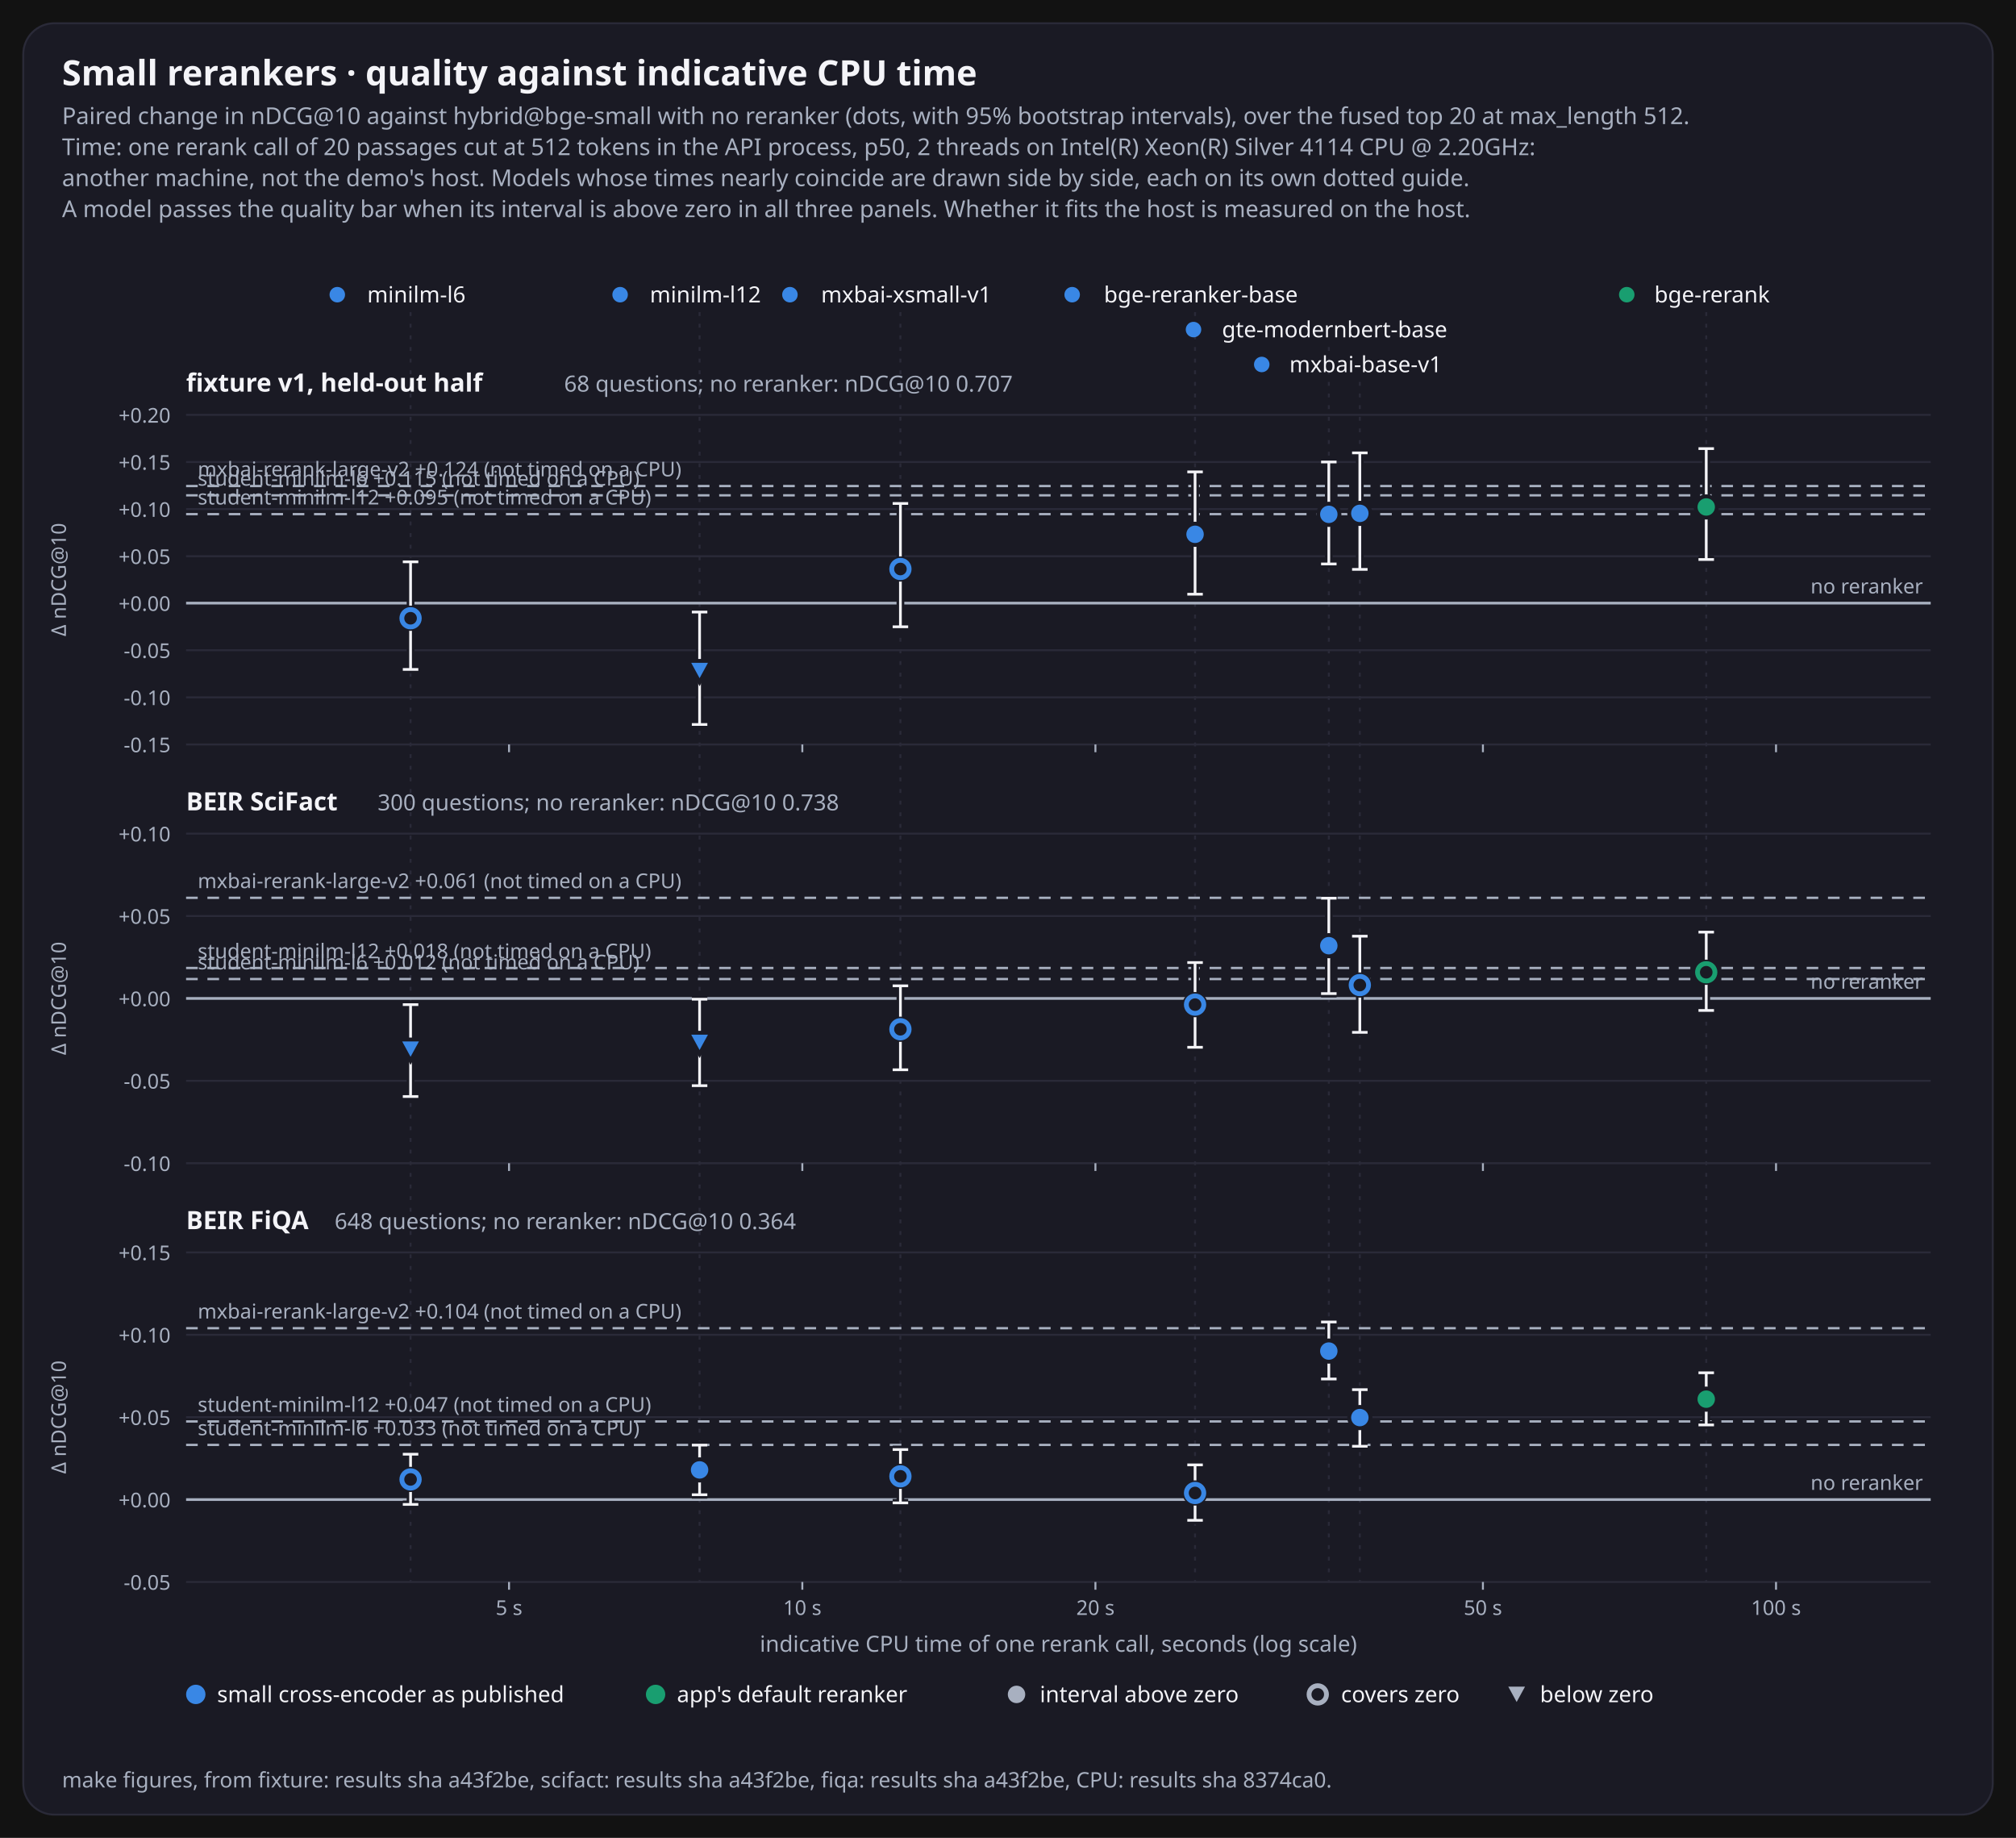
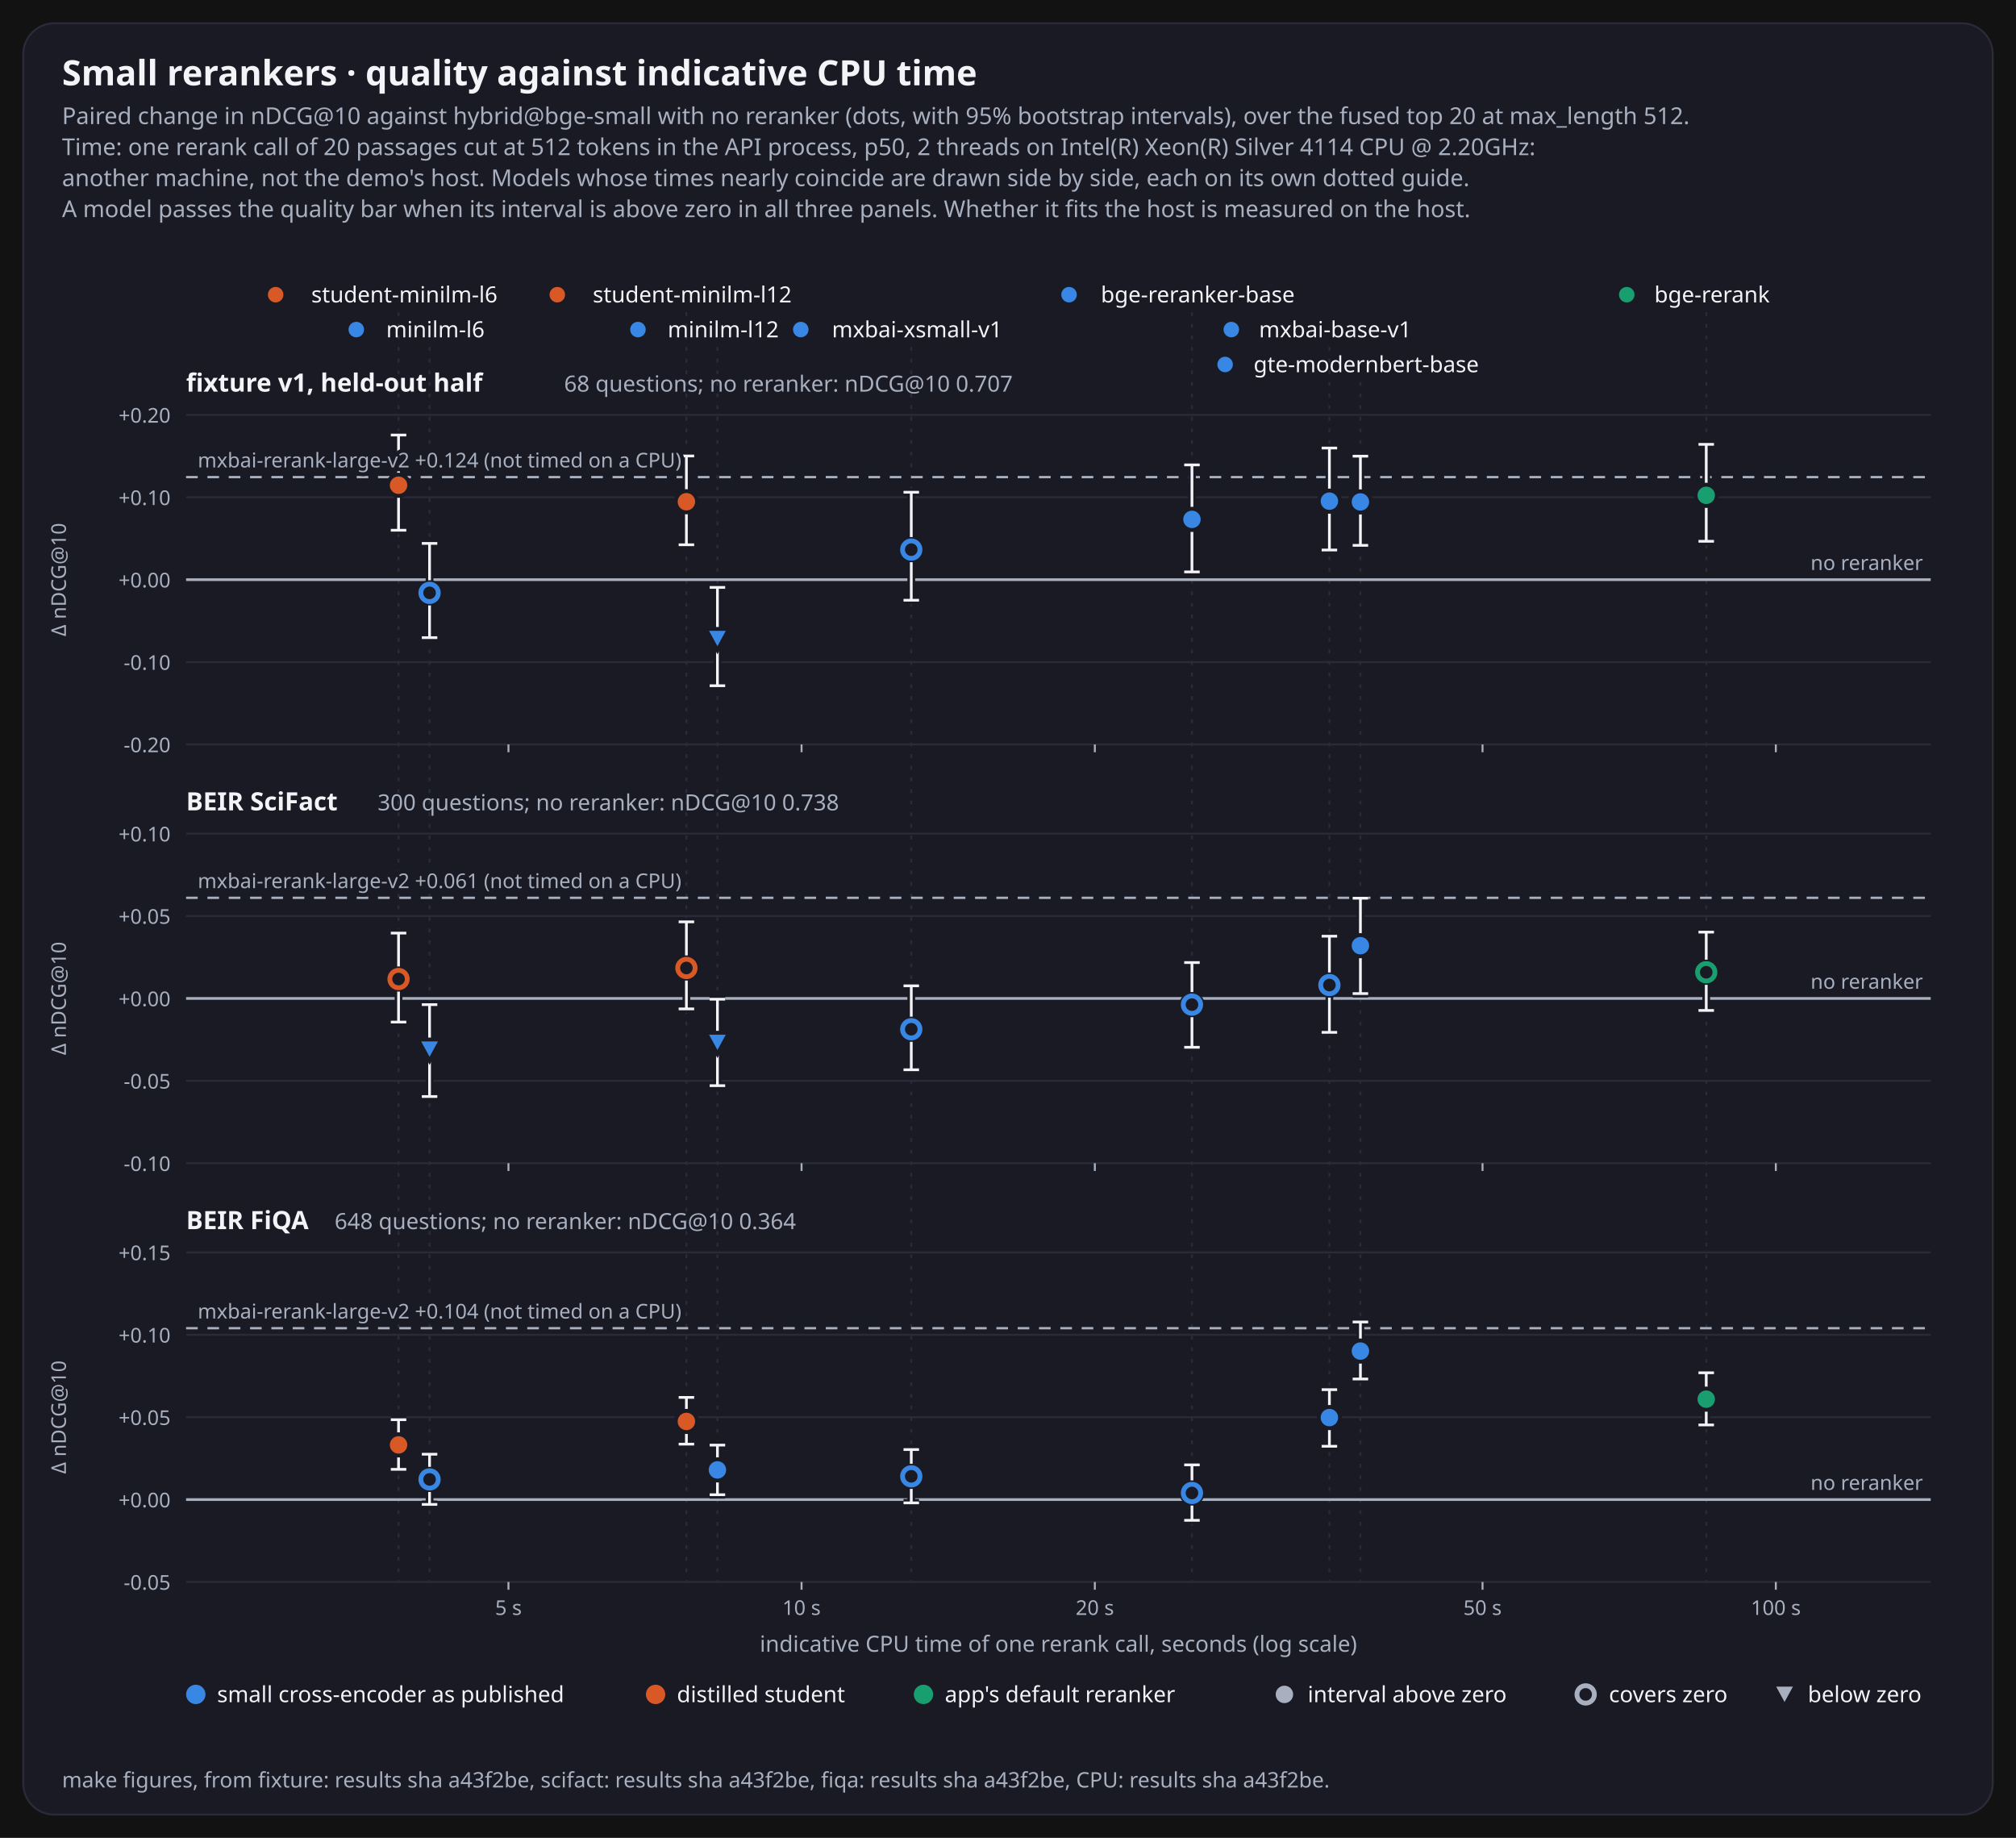
<svg xmlns="http://www.w3.org/2000/svg" width="1040" height="948" viewBox="0 0 1040 948" role="img" aria-label="Small rerankers  ·  quality against indicative CPU time">
  <rect width="1040" height="948" fill="#121212" />
  <rect x="12" y="12" width="1016" height="924" rx="16" fill="#1A1A24" stroke="#2A2A38" />
  <text x="32" y="44" fill="#F4F4F8" font-family="ui-sans-serif, system-ui, sans-serif" font-size="18" font-weight="700">Small rerankers  ·  quality against indicative CPU time</text>
  <text x="32" y="64" fill="#A8B0C0" font-family="ui-sans-serif, system-ui, sans-serif" font-size="12">Paired change in nDCG@10 against hybrid@bge-small with no reranker (dots, with 95% bootstrap intervals), over the fused top 20 at max_length 512.</text>
  <text x="32" y="80" fill="#A8B0C0" font-family="ui-sans-serif, system-ui, sans-serif" font-size="12">Time: one rerank call of 20 passages cut at 512 tokens in the API process, p50, 2 threads on Intel(R) Xeon(R) Silver 4114 CPU @ 2.20GHz:</text>
  <text x="32" y="96" fill="#A8B0C0" font-family="ui-sans-serif, system-ui, sans-serif" font-size="12">another machine, not the demo's host. Models whose times nearly coincide are drawn side by side, each on its own dotted guide.</text>
  <text x="32" y="112" fill="#A8B0C0" font-family="ui-sans-serif, system-ui, sans-serif" font-size="12">A model passes the quality bar when its interval is above zero in all three panels. Whether it fits the host is measured on the host.</text>
-   <line x1="211.8" y1="161" x2="211.8" y2="816" stroke="#2A2A38" stroke-width="1" stroke-dasharray="2 4" />
-   <circle cx="174.0" cy="152" r="4" fill="#3987E5" />
-   <text x="214.8" y="156" text-anchor="middle" fill="#F4F4F8" font-family="ui-sans-serif, system-ui, sans-serif" font-size="11.5">minilm-l6</text>
-   <line x1="360.9" y1="161" x2="360.9" y2="816" stroke="#2A2A38" stroke-width="1" stroke-dasharray="2 4" />
-   <circle cx="319.9" cy="152" r="4" fill="#3987E5" />
-   <text x="363.9" y="156" text-anchor="middle" fill="#F4F4F8" font-family="ui-sans-serif, system-ui, sans-serif" font-size="11.5">minilm-l12</text>
-   <line x1="464.5" y1="161" x2="464.5" y2="816" stroke="#2A2A38" stroke-width="1" stroke-dasharray="2 4" />
-   <circle cx="407.5" cy="152" r="4" fill="#3987E5" />
-   <text x="467.5" y="156" text-anchor="middle" fill="#F4F4F8" font-family="ui-sans-serif, system-ui, sans-serif" font-size="11.5">mxbai-xsmall-v1</text>
-   <line x1="616.5" y1="161" x2="616.5" y2="816" stroke="#2A2A38" stroke-width="1" stroke-dasharray="2 4" />
-   <circle cx="553.1" cy="152" r="4" fill="#3987E5" />
-   <text x="619.5" y="156" text-anchor="middle" fill="#F4F4F8" font-family="ui-sans-serif, system-ui, sans-serif" font-size="11.5">bge-reranker-base</text>
-   <line x1="685.5" y1="179" x2="685.5" y2="816" stroke="#2A2A38" stroke-width="1" stroke-dasharray="2 4" />
-   <circle cx="615.7" cy="170" r="4" fill="#3987E5" />
-   <text x="688.5" y="174" text-anchor="middle" fill="#F4F4F8" font-family="ui-sans-serif, system-ui, sans-serif" font-size="11.5">gte-modernbert-base</text>
-   <line x1="701.5" y1="197" x2="701.5" y2="816" stroke="#2A2A38" stroke-width="1" stroke-dasharray="2 4" />
-   <circle cx="650.9" cy="188" r="4" fill="#3987E5" />
-   <text x="704.5" y="192" text-anchor="middle" fill="#F4F4F8" font-family="ui-sans-serif, system-ui, sans-serif" font-size="11.5">mxbai-base-v1</text>
+   <line x1="205.6" y1="161" x2="205.6" y2="816" stroke="#2A2A38" stroke-width="1" stroke-dasharray="2 4" />
+   <circle cx="142.2" cy="152" r="4" fill="#D95926" />
+   <text x="208.6" y="156" text-anchor="middle" fill="#F4F4F8" font-family="ui-sans-serif, system-ui, sans-serif" font-size="11.5">student-minilm-l6</text>
+   <line x1="221.6" y1="179" x2="221.6" y2="816" stroke="#2A2A38" stroke-width="1" stroke-dasharray="2 4" />
+   <circle cx="183.8" cy="170" r="4" fill="#3987E5" />
+   <text x="224.6" y="174" text-anchor="middle" fill="#F4F4F8" font-family="ui-sans-serif, system-ui, sans-serif" font-size="11.5">minilm-l6</text>
+   <line x1="354.1" y1="161" x2="354.1" y2="816" stroke="#2A2A38" stroke-width="1" stroke-dasharray="2 4" />
+   <circle cx="287.5" cy="152" r="4" fill="#D95926" />
+   <text x="357.1" y="156" text-anchor="middle" fill="#F4F4F8" font-family="ui-sans-serif, system-ui, sans-serif" font-size="11.5">student-minilm-l12</text>
+   <line x1="370.1" y1="179" x2="370.1" y2="816" stroke="#2A2A38" stroke-width="1" stroke-dasharray="2 4" />
+   <circle cx="329.1" cy="170" r="4" fill="#3987E5" />
+   <text x="373.1" y="174" text-anchor="middle" fill="#F4F4F8" font-family="ui-sans-serif, system-ui, sans-serif" font-size="11.5">minilm-l12</text>
+   <line x1="470.1" y1="179" x2="470.1" y2="816" stroke="#2A2A38" stroke-width="1" stroke-dasharray="2 4" />
+   <circle cx="413.1" cy="170" r="4" fill="#3987E5" />
+   <text x="473.1" y="174" text-anchor="middle" fill="#F4F4F8" font-family="ui-sans-serif, system-ui, sans-serif" font-size="11.5">mxbai-xsmall-v1</text>
+   <line x1="614.9" y1="161" x2="614.9" y2="816" stroke="#2A2A38" stroke-width="1" stroke-dasharray="2 4" />
+   <circle cx="551.5" cy="152" r="4" fill="#3987E5" />
+   <text x="617.9" y="156" text-anchor="middle" fill="#F4F4F8" font-family="ui-sans-serif, system-ui, sans-serif" font-size="11.5">bge-reranker-base</text>
+   <line x1="685.8" y1="179" x2="685.8" y2="816" stroke="#2A2A38" stroke-width="1" stroke-dasharray="2 4" />
+   <circle cx="635.2" cy="170" r="4" fill="#3987E5" />
+   <text x="688.8" y="174" text-anchor="middle" fill="#F4F4F8" font-family="ui-sans-serif, system-ui, sans-serif" font-size="11.5">mxbai-base-v1</text>
+   <line x1="701.8" y1="197" x2="701.8" y2="816" stroke="#2A2A38" stroke-width="1" stroke-dasharray="2 4" />
+   <circle cx="632.0" cy="188" r="4" fill="#3987E5" />
+   <text x="704.8" y="192" text-anchor="middle" fill="#F4F4F8" font-family="ui-sans-serif, system-ui, sans-serif" font-size="11.5">gte-modernbert-base</text>
  <line x1="880.2" y1="161" x2="880.2" y2="816" stroke="#2A2A38" stroke-width="1" stroke-dasharray="2 4" />
  <circle cx="839.2" cy="152" r="4" fill="#199E70" />
  <text x="883.2" y="156" text-anchor="middle" fill="#F4F4F8" font-family="ui-sans-serif, system-ui, sans-serif" font-size="11.5">bge-rerank</text>
  <text x="96" y="202" fill="#F4F4F8" font-family="ui-sans-serif, system-ui, sans-serif" font-size="13" font-weight="700">fixture v1, held-out half</text>
  <text x="291.0" y="202" fill="#A8B0C0" font-family="ui-sans-serif, system-ui, sans-serif" font-size="11.5">68 questions; no reranker: nDCG@10 0.707</text>
  <line x1="96" y1="384.0" x2="996" y2="384.0" stroke="#2A2A38" stroke-width="1" />
-   <text x="88" y="388.0" text-anchor="end" fill="#A8B0C0" font-family="ui-sans-serif, system-ui, sans-serif" font-size="10.5">-0.15</text>
-   <line x1="96" y1="359.7" x2="996" y2="359.7" stroke="#2A2A38" stroke-width="1" />
-   <text x="88" y="363.7" text-anchor="end" fill="#A8B0C0" font-family="ui-sans-serif, system-ui, sans-serif" font-size="10.5">-0.10</text>
-   <line x1="96" y1="335.4" x2="996" y2="335.4" stroke="#2A2A38" stroke-width="1" />
-   <text x="88" y="339.4" text-anchor="end" fill="#A8B0C0" font-family="ui-sans-serif, system-ui, sans-serif" font-size="10.5">-0.05</text>
-   <line x1="96" y1="311.1" x2="996" y2="311.1" stroke="#A8B0C0" stroke-width="1.4" />
-   <text x="88" y="315.1" text-anchor="end" fill="#A8B0C0" font-family="ui-sans-serif, system-ui, sans-serif" font-size="10.5">+0.00</text>
-   <line x1="96" y1="286.9" x2="996" y2="286.9" stroke="#2A2A38" stroke-width="1" />
-   <text x="88" y="290.9" text-anchor="end" fill="#A8B0C0" font-family="ui-sans-serif, system-ui, sans-serif" font-size="10.5">+0.05</text>
-   <line x1="96" y1="262.6" x2="996" y2="262.6" stroke="#2A2A38" stroke-width="1" />
-   <text x="88" y="266.6" text-anchor="end" fill="#A8B0C0" font-family="ui-sans-serif, system-ui, sans-serif" font-size="10.5">+0.10</text>
-   <line x1="96" y1="238.3" x2="996" y2="238.3" stroke="#2A2A38" stroke-width="1" />
-   <text x="88" y="242.3" text-anchor="end" fill="#A8B0C0" font-family="ui-sans-serif, system-ui, sans-serif" font-size="10.5">+0.15</text>
+   <text x="88" y="388.0" text-anchor="end" fill="#A8B0C0" font-family="ui-sans-serif, system-ui, sans-serif" font-size="10.5">-0.20</text>
+   <line x1="96" y1="341.5" x2="996" y2="341.5" stroke="#2A2A38" stroke-width="1" />
+   <text x="88" y="345.5" text-anchor="end" fill="#A8B0C0" font-family="ui-sans-serif, system-ui, sans-serif" font-size="10.5">-0.10</text>
+   <line x1="96" y1="299.0" x2="996" y2="299.0" stroke="#A8B0C0" stroke-width="1.4" />
+   <text x="88" y="303.0" text-anchor="end" fill="#A8B0C0" font-family="ui-sans-serif, system-ui, sans-serif" font-size="10.5">+0.00</text>
+   <line x1="96" y1="256.5" x2="996" y2="256.5" stroke="#2A2A38" stroke-width="1" />
+   <text x="88" y="260.5" text-anchor="end" fill="#A8B0C0" font-family="ui-sans-serif, system-ui, sans-serif" font-size="10.5">+0.10</text>
  <line x1="96" y1="214.0" x2="996" y2="214.0" stroke="#2A2A38" stroke-width="1" />
  <text x="88" y="218.0" text-anchor="end" fill="#A8B0C0" font-family="ui-sans-serif, system-ui, sans-serif" font-size="10.5">+0.20</text>
-   <line x1="262.6" y1="384" x2="262.6" y2="388" stroke="#A8B0C0" stroke-width="1" />
-   <line x1="413.9" y1="384" x2="413.9" y2="388" stroke="#A8B0C0" stroke-width="1" />
-   <line x1="565.1" y1="384" x2="565.1" y2="388" stroke="#A8B0C0" stroke-width="1" />
-   <line x1="765.0" y1="384" x2="765.0" y2="388" stroke="#A8B0C0" stroke-width="1" />
-   <line x1="916.2" y1="384" x2="916.2" y2="388" stroke="#A8B0C0" stroke-width="1" />
-   <text x="992" y="306.1" text-anchor="end" fill="#A8B0C0" font-family="ui-sans-serif, system-ui, sans-serif" font-size="10.5">no reranker</text>
-   <line x1="96" y1="250.7" x2="996" y2="250.7" stroke="#A8B0C0" stroke-width="1.2" stroke-dasharray="6 5" />
-   <text x="102" y="245.7" fill="#A8B0C0" font-family="ui-sans-serif, system-ui, sans-serif" font-size="10.5">mxbai-rerank-large-v2 +0.124 (not timed on a CPU)</text>
-   <line x1="96" y1="255.5" x2="996" y2="255.5" stroke="#A8B0C0" stroke-width="1.2" stroke-dasharray="6 5" />
-   <text x="102" y="250.5" fill="#A8B0C0" font-family="ui-sans-serif, system-ui, sans-serif" font-size="10.5">student-minilm-l6 +0.115 (not timed on a CPU)</text>
-   <line x1="96" y1="265.2" x2="996" y2="265.2" stroke="#A8B0C0" stroke-width="1.2" stroke-dasharray="6 5" />
-   <text x="102" y="260.2" fill="#A8B0C0" font-family="ui-sans-serif, system-ui, sans-serif" font-size="10.5">student-minilm-l12 +0.095 (not timed on a CPU)</text>
-   <path d="M880.2,231.4V288.6M876.2,231.4H884.2M876.2,288.6H884.2" stroke="#1A1A24" stroke-width="4" fill="none" />
-   <path d="M880.2,231.4V288.6M876.2,231.4H884.2M876.2,288.6H884.2" stroke="#F4F4F8" stroke-width="1.4" fill="none" />
-   <circle cx="880.2" cy="261.5" r="5.5" fill="#199E70" stroke="#1A1A24" stroke-width="2" />
-   <path d="M211.8,289.8V345.3M207.8,289.8H215.8M207.8,345.3H215.8" stroke="#1A1A24" stroke-width="4" fill="none" />
-   <path d="M211.8,289.8V345.3M207.8,289.8H215.8M207.8,345.3H215.8" stroke="#F4F4F8" stroke-width="1.4" fill="none" />
-   <circle cx="211.8" cy="318.9" r="6.5" fill="#1A1A24" />
-   <circle cx="211.8" cy="318.9" r="4.5" fill="#1A1A24" stroke="#3987E5" stroke-width="2.5" />
-   <path d="M360.9,315.7V373.7M356.9,315.7H364.9M356.9,373.7H364.9" stroke="#1A1A24" stroke-width="4" fill="none" />
-   <path d="M360.9,315.7V373.7M356.9,315.7H364.9M356.9,373.7H364.9" stroke="#F4F4F8" stroke-width="1.4" fill="none" />
-   <polygon points="354.9,340.9 366.9,340.9 360.9,351.9" fill="#3987E5" stroke="#1A1A24" stroke-width="2" />
-   <path d="M464.5,259.7V323.3M460.5,259.7H468.5M460.5,323.3H468.5" stroke="#1A1A24" stroke-width="4" fill="none" />
-   <path d="M464.5,259.7V323.3M460.5,259.7H468.5M460.5,323.3H468.5" stroke="#F4F4F8" stroke-width="1.4" fill="none" />
-   <circle cx="464.5" cy="293.5" r="6.5" fill="#1A1A24" />
-   <circle cx="464.5" cy="293.5" r="4.5" fill="#1A1A24" stroke="#3987E5" stroke-width="2.5" />
-   <path d="M701.5,233.6V293.7M697.5,233.6H705.5M697.5,293.7H705.5" stroke="#1A1A24" stroke-width="4" fill="none" />
-   <path d="M701.5,233.6V293.7M697.5,233.6H705.5M697.5,293.7H705.5" stroke="#F4F4F8" stroke-width="1.4" fill="none" />
-   <circle cx="701.5" cy="264.8" r="5.5" fill="#3987E5" stroke="#1A1A24" stroke-width="2" />
-   <path d="M685.5,238.3V290.9M681.5,238.3H689.5M681.5,290.9H689.5" stroke="#1A1A24" stroke-width="4" fill="none" />
-   <path d="M685.5,238.3V290.9M681.5,238.3H689.5M681.5,290.9H689.5" stroke="#F4F4F8" stroke-width="1.4" fill="none" />
-   <circle cx="685.5" cy="265.3" r="5.5" fill="#3987E5" stroke="#1A1A24" stroke-width="2" />
-   <path d="M616.5,243.4V306.5M612.5,243.4H620.5M612.5,306.5H620.5" stroke="#1A1A24" stroke-width="4" fill="none" />
-   <path d="M616.5,243.4V306.5M612.5,243.4H620.5M612.5,306.5H620.5" stroke="#F4F4F8" stroke-width="1.4" fill="none" />
-   <circle cx="616.5" cy="275.6" r="5.5" fill="#3987E5" stroke="#1A1A24" stroke-width="2" />
+   <line x1="262.3" y1="384" x2="262.3" y2="388" stroke="#A8B0C0" stroke-width="1" />
+   <line x1="413.5" y1="384" x2="413.5" y2="388" stroke="#A8B0C0" stroke-width="1" />
+   <line x1="564.8" y1="384" x2="564.8" y2="388" stroke="#A8B0C0" stroke-width="1" />
+   <line x1="764.8" y1="384" x2="764.8" y2="388" stroke="#A8B0C0" stroke-width="1" />
+   <line x1="916.1" y1="384" x2="916.1" y2="388" stroke="#A8B0C0" stroke-width="1" />
+   <text x="992" y="294.0" text-anchor="end" fill="#A8B0C0" font-family="ui-sans-serif, system-ui, sans-serif" font-size="10.5">no reranker</text>
+   <line x1="96" y1="246.1" x2="996" y2="246.1" stroke="#A8B0C0" stroke-width="1.2" stroke-dasharray="6 5" />
+   <path d="M880.2,229.2V279.2M876.2,229.2H884.2M876.2,279.2H884.2" stroke="#1A1A24" stroke-width="4" fill="none" />
+   <path d="M880.2,229.2V279.2M876.2,229.2H884.2M876.2,279.2H884.2" stroke="#F4F4F8" stroke-width="1.4" fill="none" />
+   <circle cx="880.2" cy="255.5" r="5.5" fill="#199E70" stroke="#1A1A24" stroke-width="2" />
+   <path d="M221.6,280.3V328.9M217.6,280.3H225.6M217.6,328.9H225.6" stroke="#1A1A24" stroke-width="4" fill="none" />
+   <path d="M221.6,280.3V328.9M217.6,280.3H225.6M217.6,328.9H225.6" stroke="#F4F4F8" stroke-width="1.4" fill="none" />
+   <circle cx="221.6" cy="305.8" r="6.5" fill="#1A1A24" />
+   <circle cx="221.6" cy="305.8" r="4.5" fill="#1A1A24" stroke="#3987E5" stroke-width="2.5" />
+   <path d="M370.1,303.0V353.7M366.1,303.0H374.1M366.1,353.7H374.1" stroke="#1A1A24" stroke-width="4" fill="none" />
+   <path d="M370.1,303.0V353.7M366.1,303.0H374.1M366.1,353.7H374.1" stroke="#F4F4F8" stroke-width="1.4" fill="none" />
+   <polygon points="364.1,324.4 376.1,324.4 370.1,335.4" fill="#3987E5" stroke="#1A1A24" stroke-width="2" />
+   <path d="M470.1,253.9V309.6M466.1,253.9H474.1M466.1,309.6H474.1" stroke="#1A1A24" stroke-width="4" fill="none" />
+   <path d="M470.1,253.9V309.6M466.1,253.9H474.1M466.1,309.6H474.1" stroke="#F4F4F8" stroke-width="1.4" fill="none" />
+   <circle cx="470.1" cy="283.5" r="6.5" fill="#1A1A24" />
+   <circle cx="470.1" cy="283.5" r="4.5" fill="#1A1A24" stroke="#3987E5" stroke-width="2.5" />
+   <path d="M685.8,231.1V283.7M681.8,231.1H689.8M681.8,283.7H689.8" stroke="#1A1A24" stroke-width="4" fill="none" />
+   <path d="M685.8,231.1V283.7M681.8,231.1H689.8M681.8,283.7H689.8" stroke="#F4F4F8" stroke-width="1.4" fill="none" />
+   <circle cx="685.8" cy="258.5" r="5.5" fill="#3987E5" stroke="#1A1A24" stroke-width="2" />
+   <path d="M701.8,235.3V281.3M697.8,235.3H705.8M697.8,281.3H705.8" stroke="#1A1A24" stroke-width="4" fill="none" />
+   <path d="M701.8,235.3V281.3M697.8,235.3H705.8M697.8,281.3H705.8" stroke="#F4F4F8" stroke-width="1.4" fill="none" />
+   <circle cx="701.8" cy="258.9" r="5.5" fill="#3987E5" stroke="#1A1A24" stroke-width="2" />
+   <path d="M614.9,239.8V295.0M610.9,239.8H618.9M610.9,295.0H618.9" stroke="#1A1A24" stroke-width="4" fill="none" />
+   <path d="M614.9,239.8V295.0M610.9,239.8H618.9M610.9,295.0H618.9" stroke="#F4F4F8" stroke-width="1.4" fill="none" />
+   <circle cx="614.9" cy="267.9" r="5.5" fill="#3987E5" stroke="#1A1A24" stroke-width="2" />
+   <path d="M205.6,224.4V273.5M201.6,224.4H209.6M201.6,273.5H209.6" stroke="#1A1A24" stroke-width="4" fill="none" />
+   <path d="M205.6,224.4V273.5M201.6,224.4H209.6M201.6,273.5H209.6" stroke="#F4F4F8" stroke-width="1.4" fill="none" />
+   <circle cx="205.6" cy="250.3" r="5.5" fill="#D95926" stroke="#1A1A24" stroke-width="2" />
+   <path d="M354.1,235.2V281.0M350.1,235.2H358.1M350.1,281.0H358.1" stroke="#1A1A24" stroke-width="4" fill="none" />
+   <path d="M354.1,235.2V281.0M350.1,235.2H358.1M350.1,281.0H358.1" stroke="#F4F4F8" stroke-width="1.4" fill="none" />
+   <circle cx="354.1" cy="258.8" r="5.5" fill="#D95926" stroke="#1A1A24" stroke-width="2" />
+   <text x="102" y="241.1" fill="#A8B0C0" stroke="#1A1A24" stroke-width="4" paint-order="stroke" font-family="ui-sans-serif, system-ui, sans-serif" font-size="10.5">mxbai-rerank-large-v2 +0.124 (not timed on a CPU)</text>
  <text x="34" y="299" fill="#A8B0C0" font-family="ui-sans-serif, system-ui, sans-serif" font-size="10.5" text-anchor="middle" transform="rotate(-90 34 299)">Δ nDCG@10</text>
  <text x="96" y="418" fill="#F4F4F8" font-family="ui-sans-serif, system-ui, sans-serif" font-size="13" font-weight="700">BEIR SciFact</text>
  <text x="194.8" y="418" fill="#A8B0C0" font-family="ui-sans-serif, system-ui, sans-serif" font-size="11.5">300 questions; no reranker: nDCG@10 0.738</text>
  <line x1="96" y1="600.0" x2="996" y2="600.0" stroke="#2A2A38" stroke-width="1" />
  <text x="88" y="604.0" text-anchor="end" fill="#A8B0C0" font-family="ui-sans-serif, system-ui, sans-serif" font-size="10.5">-0.10</text>
  <line x1="96" y1="557.5" x2="996" y2="557.5" stroke="#2A2A38" stroke-width="1" />
  <text x="88" y="561.5" text-anchor="end" fill="#A8B0C0" font-family="ui-sans-serif, system-ui, sans-serif" font-size="10.5">-0.05</text>
  <line x1="96" y1="515.0" x2="996" y2="515.0" stroke="#A8B0C0" stroke-width="1.4" />
  <text x="88" y="519.0" text-anchor="end" fill="#A8B0C0" font-family="ui-sans-serif, system-ui, sans-serif" font-size="10.5">+0.00</text>
  <line x1="96" y1="472.5" x2="996" y2="472.5" stroke="#2A2A38" stroke-width="1" />
  <text x="88" y="476.5" text-anchor="end" fill="#A8B0C0" font-family="ui-sans-serif, system-ui, sans-serif" font-size="10.5">+0.05</text>
  <line x1="96" y1="430.0" x2="996" y2="430.0" stroke="#2A2A38" stroke-width="1" />
  <text x="88" y="434.0" text-anchor="end" fill="#A8B0C0" font-family="ui-sans-serif, system-ui, sans-serif" font-size="10.5">+0.10</text>
-   <line x1="262.6" y1="600" x2="262.6" y2="604" stroke="#A8B0C0" stroke-width="1" />
-   <line x1="413.9" y1="600" x2="413.9" y2="604" stroke="#A8B0C0" stroke-width="1" />
-   <line x1="565.1" y1="600" x2="565.1" y2="604" stroke="#A8B0C0" stroke-width="1" />
-   <line x1="765.0" y1="600" x2="765.0" y2="604" stroke="#A8B0C0" stroke-width="1" />
-   <line x1="916.2" y1="600" x2="916.2" y2="604" stroke="#A8B0C0" stroke-width="1" />
+   <line x1="262.3" y1="600" x2="262.3" y2="604" stroke="#A8B0C0" stroke-width="1" />
+   <line x1="413.5" y1="600" x2="413.5" y2="604" stroke="#A8B0C0" stroke-width="1" />
+   <line x1="564.8" y1="600" x2="564.8" y2="604" stroke="#A8B0C0" stroke-width="1" />
+   <line x1="764.8" y1="600" x2="764.8" y2="604" stroke="#A8B0C0" stroke-width="1" />
+   <line x1="916.1" y1="600" x2="916.1" y2="604" stroke="#A8B0C0" stroke-width="1" />
  <text x="992" y="510.0" text-anchor="end" fill="#A8B0C0" font-family="ui-sans-serif, system-ui, sans-serif" font-size="10.5">no reranker</text>
  <line x1="96" y1="463.1" x2="996" y2="463.1" stroke="#A8B0C0" stroke-width="1.2" stroke-dasharray="6 5" />
-   <text x="102" y="458.1" fill="#A8B0C0" font-family="ui-sans-serif, system-ui, sans-serif" font-size="10.5">mxbai-rerank-large-v2 +0.061 (not timed on a CPU)</text>
-   <line x1="96" y1="505.0" x2="996" y2="505.0" stroke="#A8B0C0" stroke-width="1.2" stroke-dasharray="6 5" />
-   <text x="102" y="500.0" fill="#A8B0C0" font-family="ui-sans-serif, system-ui, sans-serif" font-size="10.5">student-minilm-l6 +0.012 (not timed on a CPU)</text>
-   <line x1="96" y1="499.3" x2="996" y2="499.3" stroke="#A8B0C0" stroke-width="1.2" stroke-dasharray="6 5" />
-   <text x="102" y="494.3" fill="#A8B0C0" font-family="ui-sans-serif, system-ui, sans-serif" font-size="10.5">student-minilm-l12 +0.018 (not timed on a CPU)</text>
  <path d="M880.2,480.8V521.2M876.2,480.8H884.2M876.2,521.2H884.2" stroke="#1A1A24" stroke-width="4" fill="none" />
  <path d="M880.2,480.8V521.2M876.2,480.8H884.2M876.2,521.2H884.2" stroke="#F4F4F8" stroke-width="1.4" fill="none" />
  <circle cx="880.2" cy="501.5" r="6.5" fill="#1A1A24" />
  <circle cx="880.2" cy="501.5" r="4.5" fill="#1A1A24" stroke="#199E70" stroke-width="2.5" />
-   <path d="M211.8,518.2V565.6M207.8,518.2H215.8M207.8,565.6H215.8" stroke="#1A1A24" stroke-width="4" fill="none" />
-   <path d="M211.8,518.2V565.6M207.8,518.2H215.8M207.8,565.6H215.8" stroke="#F4F4F8" stroke-width="1.4" fill="none" />
-   <polygon points="205.8,536.2 217.8,536.2 211.8,547.2" fill="#3987E5" stroke="#1A1A24" stroke-width="2" />
-   <path d="M360.9,515.4V560.0M356.9,515.4H364.9M356.9,560.0H364.9" stroke="#1A1A24" stroke-width="4" fill="none" />
-   <path d="M360.9,515.4V560.0M356.9,515.4H364.9M356.9,560.0H364.9" stroke="#F4F4F8" stroke-width="1.4" fill="none" />
-   <polygon points="354.9,532.7 366.9,532.7 360.9,543.7" fill="#3987E5" stroke="#1A1A24" stroke-width="2" />
-   <path d="M464.5,508.5V551.8M460.5,508.5H468.5M460.5,551.8H468.5" stroke="#1A1A24" stroke-width="4" fill="none" />
-   <path d="M464.5,508.5V551.8M460.5,508.5H468.5M460.5,551.8H468.5" stroke="#F4F4F8" stroke-width="1.4" fill="none" />
-   <circle cx="464.5" cy="530.9" r="6.5" fill="#1A1A24" />
-   <circle cx="464.5" cy="530.9" r="4.5" fill="#1A1A24" stroke="#3987E5" stroke-width="2.5" />
-   <path d="M701.5,482.9V532.5M697.5,482.9H705.5M697.5,532.5H705.5" stroke="#1A1A24" stroke-width="4" fill="none" />
-   <path d="M701.5,482.9V532.5M697.5,482.9H705.5M697.5,532.5H705.5" stroke="#F4F4F8" stroke-width="1.4" fill="none" />
-   <circle cx="701.5" cy="508.1" r="6.5" fill="#1A1A24" />
-   <circle cx="701.5" cy="508.1" r="4.5" fill="#1A1A24" stroke="#3987E5" stroke-width="2.5" />
-   <path d="M685.5,463.3V512.5M681.5,463.3H689.5M681.5,512.5H689.5" stroke="#1A1A24" stroke-width="4" fill="none" />
-   <path d="M685.5,463.3V512.5M681.5,463.3H689.5M681.5,512.5H689.5" stroke="#F4F4F8" stroke-width="1.4" fill="none" />
-   <circle cx="685.5" cy="487.8" r="5.5" fill="#3987E5" stroke="#1A1A24" stroke-width="2" />
-   <path d="M616.5,496.5V540.2M612.5,496.5H620.5M612.5,540.2H620.5" stroke="#1A1A24" stroke-width="4" fill="none" />
-   <path d="M616.5,496.5V540.2M612.5,496.5H620.5M612.5,540.2H620.5" stroke="#F4F4F8" stroke-width="1.4" fill="none" />
-   <circle cx="616.5" cy="518.2" r="6.5" fill="#1A1A24" />
-   <circle cx="616.5" cy="518.2" r="4.5" fill="#1A1A24" stroke="#3987E5" stroke-width="2.5" />
+   <path d="M221.6,518.2V565.6M217.6,518.2H225.6M217.6,565.6H225.6" stroke="#1A1A24" stroke-width="4" fill="none" />
+   <path d="M221.6,518.2V565.6M217.6,518.2H225.6M217.6,565.6H225.6" stroke="#F4F4F8" stroke-width="1.4" fill="none" />
+   <polygon points="215.6,536.2 227.6,536.2 221.6,547.2" fill="#3987E5" stroke="#1A1A24" stroke-width="2" />
+   <path d="M370.1,515.4V560.0M366.1,515.4H374.1M366.1,560.0H374.1" stroke="#1A1A24" stroke-width="4" fill="none" />
+   <path d="M370.1,515.4V560.0M366.1,515.4H374.1M366.1,560.0H374.1" stroke="#F4F4F8" stroke-width="1.4" fill="none" />
+   <polygon points="364.1,532.7 376.1,532.7 370.1,543.7" fill="#3987E5" stroke="#1A1A24" stroke-width="2" />
+   <path d="M470.1,508.5V551.8M466.1,508.5H474.1M466.1,551.8H474.1" stroke="#1A1A24" stroke-width="4" fill="none" />
+   <path d="M470.1,508.5V551.8M466.1,508.5H474.1M466.1,551.8H474.1" stroke="#F4F4F8" stroke-width="1.4" fill="none" />
+   <circle cx="470.1" cy="530.9" r="6.5" fill="#1A1A24" />
+   <circle cx="470.1" cy="530.9" r="4.5" fill="#1A1A24" stroke="#3987E5" stroke-width="2.5" />
+   <path d="M685.8,482.9V532.5M681.8,482.9H689.8M681.8,532.5H689.8" stroke="#1A1A24" stroke-width="4" fill="none" />
+   <path d="M685.8,482.9V532.5M681.8,482.9H689.8M681.8,532.5H689.8" stroke="#F4F4F8" stroke-width="1.4" fill="none" />
+   <circle cx="685.8" cy="508.1" r="6.5" fill="#1A1A24" />
+   <circle cx="685.8" cy="508.1" r="4.5" fill="#1A1A24" stroke="#3987E5" stroke-width="2.5" />
+   <path d="M701.8,463.3V512.5M697.8,463.3H705.8M697.8,512.5H705.8" stroke="#1A1A24" stroke-width="4" fill="none" />
+   <path d="M701.8,463.3V512.5M697.8,463.3H705.8M697.8,512.5H705.8" stroke="#F4F4F8" stroke-width="1.4" fill="none" />
+   <circle cx="701.8" cy="487.8" r="5.5" fill="#3987E5" stroke="#1A1A24" stroke-width="2" />
+   <path d="M614.9,496.5V540.2M610.9,496.5H618.9M610.9,540.2H618.9" stroke="#1A1A24" stroke-width="4" fill="none" />
+   <path d="M614.9,496.5V540.2M610.9,496.5H618.9M610.9,540.2H618.9" stroke="#F4F4F8" stroke-width="1.4" fill="none" />
+   <circle cx="614.9" cy="518.2" r="6.5" fill="#1A1A24" />
+   <circle cx="614.9" cy="518.2" r="4.5" fill="#1A1A24" stroke="#3987E5" stroke-width="2.5" />
+   <path d="M205.6,481.3V527.2M201.6,481.3H209.6M201.6,527.2H209.6" stroke="#1A1A24" stroke-width="4" fill="none" />
+   <path d="M205.6,481.3V527.2M201.6,481.3H209.6M201.6,527.2H209.6" stroke="#F4F4F8" stroke-width="1.4" fill="none" />
+   <circle cx="205.6" cy="505.0" r="6.5" fill="#1A1A24" />
+   <circle cx="205.6" cy="505.0" r="4.5" fill="#1A1A24" stroke="#D95926" stroke-width="2.5" />
+   <path d="M354.1,475.5V520.4M350.1,475.5H358.1M350.1,520.4H358.1" stroke="#1A1A24" stroke-width="4" fill="none" />
+   <path d="M354.1,475.5V520.4M350.1,475.5H358.1M350.1,520.4H358.1" stroke="#F4F4F8" stroke-width="1.4" fill="none" />
+   <circle cx="354.1" cy="499.3" r="6.5" fill="#1A1A24" />
+   <circle cx="354.1" cy="499.3" r="4.5" fill="#1A1A24" stroke="#D95926" stroke-width="2.5" />
+   <text x="102" y="458.1" fill="#A8B0C0" stroke="#1A1A24" stroke-width="4" paint-order="stroke" font-family="ui-sans-serif, system-ui, sans-serif" font-size="10.5">mxbai-rerank-large-v2 +0.061 (not timed on a CPU)</text>
  <text x="34" y="515" fill="#A8B0C0" font-family="ui-sans-serif, system-ui, sans-serif" font-size="10.5" text-anchor="middle" transform="rotate(-90 34 515)">Δ nDCG@10</text>
  <text x="96" y="634" fill="#F4F4F8" font-family="ui-sans-serif, system-ui, sans-serif" font-size="13" font-weight="700">BEIR FiQA</text>
  <text x="172.6" y="634" fill="#A8B0C0" font-family="ui-sans-serif, system-ui, sans-serif" font-size="11.5">648 questions; no reranker: nDCG@10 0.364</text>
  <line x1="96" y1="816.0" x2="996" y2="816.0" stroke="#2A2A38" stroke-width="1" />
  <text x="88" y="820.0" text-anchor="end" fill="#A8B0C0" font-family="ui-sans-serif, system-ui, sans-serif" font-size="10.5">-0.05</text>
  <line x1="96" y1="773.5" x2="996" y2="773.5" stroke="#A8B0C0" stroke-width="1.4" />
  <text x="88" y="777.5" text-anchor="end" fill="#A8B0C0" font-family="ui-sans-serif, system-ui, sans-serif" font-size="10.5">+0.00</text>
  <line x1="96" y1="731.0" x2="996" y2="731.0" stroke="#2A2A38" stroke-width="1" />
  <text x="88" y="735.0" text-anchor="end" fill="#A8B0C0" font-family="ui-sans-serif, system-ui, sans-serif" font-size="10.5">+0.05</text>
  <line x1="96" y1="688.5" x2="996" y2="688.5" stroke="#2A2A38" stroke-width="1" />
  <text x="88" y="692.5" text-anchor="end" fill="#A8B0C0" font-family="ui-sans-serif, system-ui, sans-serif" font-size="10.5">+0.10</text>
  <line x1="96" y1="646.0" x2="996" y2="646.0" stroke="#2A2A38" stroke-width="1" />
  <text x="88" y="650.0" text-anchor="end" fill="#A8B0C0" font-family="ui-sans-serif, system-ui, sans-serif" font-size="10.5">+0.15</text>
-   <line x1="262.6" y1="816" x2="262.6" y2="820" stroke="#A8B0C0" stroke-width="1" />
-   <text x="262.6" y="833" text-anchor="middle" fill="#A8B0C0" font-family="ui-sans-serif, system-ui, sans-serif" font-size="10.5">5 s</text>
-   <line x1="413.9" y1="816" x2="413.9" y2="820" stroke="#A8B0C0" stroke-width="1" />
-   <text x="413.9" y="833" text-anchor="middle" fill="#A8B0C0" font-family="ui-sans-serif, system-ui, sans-serif" font-size="10.5">10 s</text>
-   <line x1="565.1" y1="816" x2="565.1" y2="820" stroke="#A8B0C0" stroke-width="1" />
-   <text x="565.1" y="833" text-anchor="middle" fill="#A8B0C0" font-family="ui-sans-serif, system-ui, sans-serif" font-size="10.5">20 s</text>
-   <line x1="765.0" y1="816" x2="765.0" y2="820" stroke="#A8B0C0" stroke-width="1" />
-   <text x="765.0" y="833" text-anchor="middle" fill="#A8B0C0" font-family="ui-sans-serif, system-ui, sans-serif" font-size="10.5">50 s</text>
-   <line x1="916.2" y1="816" x2="916.2" y2="820" stroke="#A8B0C0" stroke-width="1" />
-   <text x="916.2" y="833" text-anchor="middle" fill="#A8B0C0" font-family="ui-sans-serif, system-ui, sans-serif" font-size="10.5">100 s</text>
+   <line x1="262.3" y1="816" x2="262.3" y2="820" stroke="#A8B0C0" stroke-width="1" />
+   <text x="262.3" y="833" text-anchor="middle" fill="#A8B0C0" font-family="ui-sans-serif, system-ui, sans-serif" font-size="10.5">5 s</text>
+   <line x1="413.5" y1="816" x2="413.5" y2="820" stroke="#A8B0C0" stroke-width="1" />
+   <text x="413.5" y="833" text-anchor="middle" fill="#A8B0C0" font-family="ui-sans-serif, system-ui, sans-serif" font-size="10.5">10 s</text>
+   <line x1="564.8" y1="816" x2="564.8" y2="820" stroke="#A8B0C0" stroke-width="1" />
+   <text x="564.8" y="833" text-anchor="middle" fill="#A8B0C0" font-family="ui-sans-serif, system-ui, sans-serif" font-size="10.5">20 s</text>
+   <line x1="764.8" y1="816" x2="764.8" y2="820" stroke="#A8B0C0" stroke-width="1" />
+   <text x="764.8" y="833" text-anchor="middle" fill="#A8B0C0" font-family="ui-sans-serif, system-ui, sans-serif" font-size="10.5">50 s</text>
+   <line x1="916.1" y1="816" x2="916.1" y2="820" stroke="#A8B0C0" stroke-width="1" />
+   <text x="916.1" y="833" text-anchor="middle" fill="#A8B0C0" font-family="ui-sans-serif, system-ui, sans-serif" font-size="10.5">100 s</text>
  <text x="992" y="768.5" text-anchor="end" fill="#A8B0C0" font-family="ui-sans-serif, system-ui, sans-serif" font-size="10.5">no reranker</text>
  <line x1="96" y1="685.1" x2="996" y2="685.1" stroke="#A8B0C0" stroke-width="1.2" stroke-dasharray="6 5" />
-   <text x="102" y="680.1" fill="#A8B0C0" font-family="ui-sans-serif, system-ui, sans-serif" font-size="10.5">mxbai-rerank-large-v2 +0.104 (not timed on a CPU)</text>
-   <line x1="96" y1="745.3" x2="996" y2="745.3" stroke="#A8B0C0" stroke-width="1.2" stroke-dasharray="6 5" />
-   <text x="102" y="740.3" fill="#A8B0C0" font-family="ui-sans-serif, system-ui, sans-serif" font-size="10.5">student-minilm-l6 +0.033 (not timed on a CPU)</text>
-   <line x1="96" y1="733.2" x2="996" y2="733.2" stroke="#A8B0C0" stroke-width="1.2" stroke-dasharray="6 5" />
-   <text x="102" y="728.2" fill="#A8B0C0" font-family="ui-sans-serif, system-ui, sans-serif" font-size="10.5">student-minilm-l12 +0.047 (not timed on a CPU)</text>
  <path d="M880.2,708.1V735.0M876.2,708.1H884.2M876.2,735.0H884.2" stroke="#1A1A24" stroke-width="4" fill="none" />
  <path d="M880.2,708.1V735.0M876.2,708.1H884.2M876.2,735.0H884.2" stroke="#F4F4F8" stroke-width="1.4" fill="none" />
  <circle cx="880.2" cy="721.7" r="5.5" fill="#199E70" stroke="#1A1A24" stroke-width="2" />
-   <path d="M211.8,750.1V776.0M207.8,750.1H215.8M207.8,776.0H215.8" stroke="#1A1A24" stroke-width="4" fill="none" />
-   <path d="M211.8,750.1V776.0M207.8,750.1H215.8M207.8,776.0H215.8" stroke="#F4F4F8" stroke-width="1.4" fill="none" />
-   <circle cx="211.8" cy="763.1" r="6.5" fill="#1A1A24" />
-   <circle cx="211.8" cy="763.1" r="4.5" fill="#1A1A24" stroke="#3987E5" stroke-width="2.5" />
-   <path d="M360.9,745.4V771.0M356.9,745.4H364.9M356.9,771.0H364.9" stroke="#1A1A24" stroke-width="4" fill="none" />
-   <path d="M360.9,745.4V771.0M356.9,745.4H364.9M356.9,771.0H364.9" stroke="#F4F4F8" stroke-width="1.4" fill="none" />
-   <circle cx="360.9" cy="758.2" r="5.5" fill="#3987E5" stroke="#1A1A24" stroke-width="2" />
-   <path d="M464.5,747.7V775.2M460.5,747.7H468.5M460.5,775.2H468.5" stroke="#1A1A24" stroke-width="4" fill="none" />
-   <path d="M464.5,747.7V775.2M460.5,747.7H468.5M460.5,775.2H468.5" stroke="#F4F4F8" stroke-width="1.4" fill="none" />
-   <circle cx="464.5" cy="761.5" r="6.5" fill="#1A1A24" />
-   <circle cx="464.5" cy="761.5" r="4.5" fill="#1A1A24" stroke="#3987E5" stroke-width="2.5" />
-   <path d="M701.5,716.8V746.0M697.5,716.8H705.5M697.5,746.0H705.5" stroke="#1A1A24" stroke-width="4" fill="none" />
-   <path d="M701.5,716.8V746.0M697.5,716.8H705.5M697.5,746.0H705.5" stroke="#F4F4F8" stroke-width="1.4" fill="none" />
-   <circle cx="701.5" cy="731.2" r="5.5" fill="#3987E5" stroke="#1A1A24" stroke-width="2" />
-   <path d="M685.5,681.9V711.3M681.5,681.9H689.5M681.5,711.3H689.5" stroke="#1A1A24" stroke-width="4" fill="none" />
-   <path d="M685.5,681.9V711.3M681.5,681.9H689.5M681.5,711.3H689.5" stroke="#F4F4F8" stroke-width="1.4" fill="none" />
-   <circle cx="685.5" cy="696.9" r="5.5" fill="#3987E5" stroke="#1A1A24" stroke-width="2" />
-   <path d="M616.5,755.6V784.2M612.5,755.6H620.5M612.5,784.2H620.5" stroke="#1A1A24" stroke-width="4" fill="none" />
-   <path d="M616.5,755.6V784.2M612.5,755.6H620.5M612.5,784.2H620.5" stroke="#F4F4F8" stroke-width="1.4" fill="none" />
-   <circle cx="616.5" cy="770.1" r="6.5" fill="#1A1A24" />
-   <circle cx="616.5" cy="770.1" r="4.5" fill="#1A1A24" stroke="#3987E5" stroke-width="2.5" />
+   <path d="M221.6,750.1V776.0M217.6,750.1H225.6M217.6,776.0H225.6" stroke="#1A1A24" stroke-width="4" fill="none" />
+   <path d="M221.6,750.1V776.0M217.6,750.1H225.6M217.6,776.0H225.6" stroke="#F4F4F8" stroke-width="1.4" fill="none" />
+   <circle cx="221.6" cy="763.1" r="6.5" fill="#1A1A24" />
+   <circle cx="221.6" cy="763.1" r="4.5" fill="#1A1A24" stroke="#3987E5" stroke-width="2.5" />
+   <path d="M370.1,745.4V771.0M366.1,745.4H374.1M366.1,771.0H374.1" stroke="#1A1A24" stroke-width="4" fill="none" />
+   <path d="M370.1,745.4V771.0M366.1,745.4H374.1M366.1,771.0H374.1" stroke="#F4F4F8" stroke-width="1.4" fill="none" />
+   <circle cx="370.1" cy="758.2" r="5.5" fill="#3987E5" stroke="#1A1A24" stroke-width="2" />
+   <path d="M470.1,747.7V775.2M466.1,747.7H474.1M466.1,775.2H474.1" stroke="#1A1A24" stroke-width="4" fill="none" />
+   <path d="M470.1,747.7V775.2M466.1,747.7H474.1M466.1,775.2H474.1" stroke="#F4F4F8" stroke-width="1.4" fill="none" />
+   <circle cx="470.1" cy="761.5" r="6.5" fill="#1A1A24" />
+   <circle cx="470.1" cy="761.5" r="4.5" fill="#1A1A24" stroke="#3987E5" stroke-width="2.5" />
+   <path d="M685.8,716.8V746.0M681.8,716.8H689.8M681.8,746.0H689.8" stroke="#1A1A24" stroke-width="4" fill="none" />
+   <path d="M685.8,716.8V746.0M681.8,716.8H689.8M681.8,746.0H689.8" stroke="#F4F4F8" stroke-width="1.4" fill="none" />
+   <circle cx="685.8" cy="731.2" r="5.5" fill="#3987E5" stroke="#1A1A24" stroke-width="2" />
+   <path d="M701.8,681.9V711.3M697.8,681.9H705.8M697.8,711.3H705.8" stroke="#1A1A24" stroke-width="4" fill="none" />
+   <path d="M701.8,681.9V711.3M697.8,681.9H705.8M697.8,711.3H705.8" stroke="#F4F4F8" stroke-width="1.4" fill="none" />
+   <circle cx="701.8" cy="696.9" r="5.5" fill="#3987E5" stroke="#1A1A24" stroke-width="2" />
+   <path d="M614.9,755.6V784.2M610.9,755.6H618.9M610.9,784.2H618.9" stroke="#1A1A24" stroke-width="4" fill="none" />
+   <path d="M614.9,755.6V784.2M610.9,755.6H618.9M610.9,784.2H618.9" stroke="#F4F4F8" stroke-width="1.4" fill="none" />
+   <circle cx="614.9" cy="770.1" r="6.5" fill="#1A1A24" />
+   <circle cx="614.9" cy="770.1" r="4.5" fill="#1A1A24" stroke="#3987E5" stroke-width="2.5" />
+   <path d="M205.6,732.3V757.9M201.6,732.3H209.6M201.6,757.9H209.6" stroke="#1A1A24" stroke-width="4" fill="none" />
+   <path d="M205.6,732.3V757.9M201.6,732.3H209.6M201.6,757.9H209.6" stroke="#F4F4F8" stroke-width="1.4" fill="none" />
+   <circle cx="205.6" cy="745.3" r="5.5" fill="#D95926" stroke="#1A1A24" stroke-width="2" />
+   <path d="M354.1,720.8V744.9M350.1,720.8H358.1M350.1,744.9H358.1" stroke="#1A1A24" stroke-width="4" fill="none" />
+   <path d="M354.1,720.8V744.9M350.1,720.8H358.1M350.1,744.9H358.1" stroke="#F4F4F8" stroke-width="1.4" fill="none" />
+   <circle cx="354.1" cy="733.2" r="5.5" fill="#D95926" stroke="#1A1A24" stroke-width="2" />
+   <text x="102" y="680.1" fill="#A8B0C0" stroke="#1A1A24" stroke-width="4" paint-order="stroke" font-family="ui-sans-serif, system-ui, sans-serif" font-size="10.5">mxbai-rerank-large-v2 +0.104 (not timed on a CPU)</text>
  <text x="34" y="731" fill="#A8B0C0" font-family="ui-sans-serif, system-ui, sans-serif" font-size="10.5" text-anchor="middle" transform="rotate(-90 34 731)">Δ nDCG@10</text>
  <text x="546" y="852" text-anchor="middle" fill="#A8B0C0" font-family="ui-sans-serif, system-ui, sans-serif" font-size="11.5">indicative CPU time of one rerank call, seconds (log scale)</text>
  <circle cx="101" cy="874" r="5" fill="#3987E5" />
  <text x="112" y="878" fill="#F4F4F8" font-family="ui-sans-serif, system-ui, sans-serif" font-size="11.5">small cross-encoder as published</text>
-   <circle cx="338.2" cy="874" r="5" fill="#199E70" />
-   <text x="349.2" y="878" fill="#F4F4F8" font-family="ui-sans-serif, system-ui, sans-serif" font-size="11.5">app's default reranker</text>
-   <circle cx="524.4" cy="874.0" r="5.5" fill="#A8B0C0" stroke="#1A1A24" stroke-width="2" />
-   <text x="536.4" y="878" fill="#F4F4F8" font-family="ui-sans-serif, system-ui, sans-serif" font-size="11.5">interval above zero</text>
-   <circle cx="679.8" cy="874.0" r="6.5" fill="#1A1A24" />
-   <circle cx="679.8" cy="874.0" r="4.5" fill="#1A1A24" stroke="#A8B0C0" stroke-width="2.5" />
-   <text x="691.8" y="878" fill="#F4F4F8" font-family="ui-sans-serif, system-ui, sans-serif" font-size="11.5">covers zero</text>
-   <polygon points="776.4,869.0 788.4,869.0 782.4,880.0" fill="#A8B0C0" stroke="#1A1A24" stroke-width="2" />
-   <text x="794.4" y="878" fill="#F4F4F8" font-family="ui-sans-serif, system-ui, sans-serif" font-size="11.5">below zero</text>
-   <text x="32" y="922" fill="#A8B0C0" font-family="ui-sans-serif, system-ui, sans-serif" font-size="11">make figures, from fixture: results sha a43f2be, scifact: results sha a43f2be, fiqa: results sha a43f2be, CPU: results sha 8374ca0.</text>
+   <circle cx="338.2" cy="874" r="5" fill="#D95926" />
+   <text x="349.2" y="878" fill="#F4F4F8" font-family="ui-sans-serif, system-ui, sans-serif" font-size="11.5">distilled student</text>
+   <circle cx="476.4" cy="874" r="5" fill="#199E70" />
+   <text x="487.4" y="878" fill="#F4F4F8" font-family="ui-sans-serif, system-ui, sans-serif" font-size="11.5">app's default reranker</text>
+   <circle cx="662.6" cy="874.0" r="5.5" fill="#A8B0C0" stroke="#1A1A24" stroke-width="2" />
+   <text x="674.6" y="878" fill="#F4F4F8" font-family="ui-sans-serif, system-ui, sans-serif" font-size="11.5">interval above zero</text>
+   <circle cx="818.0" cy="874.0" r="6.5" fill="#1A1A24" />
+   <circle cx="818.0" cy="874.0" r="4.5" fill="#1A1A24" stroke="#A8B0C0" stroke-width="2.5" />
+   <text x="830" y="878" fill="#F4F4F8" font-family="ui-sans-serif, system-ui, sans-serif" font-size="11.5">covers zero</text>
+   <polygon points="914.6,869.0 926.6,869.0 920.6,880.0" fill="#A8B0C0" stroke="#1A1A24" stroke-width="2" />
+   <text x="932.6" y="878" fill="#F4F4F8" font-family="ui-sans-serif, system-ui, sans-serif" font-size="11.5">below zero</text>
+   <text x="32" y="922" fill="#A8B0C0" font-family="ui-sans-serif, system-ui, sans-serif" font-size="11">make figures, from fixture: results sha a43f2be, scifact: results sha a43f2be, fiqa: results sha a43f2be, CPU: results sha a43f2be.</text>
</svg>
